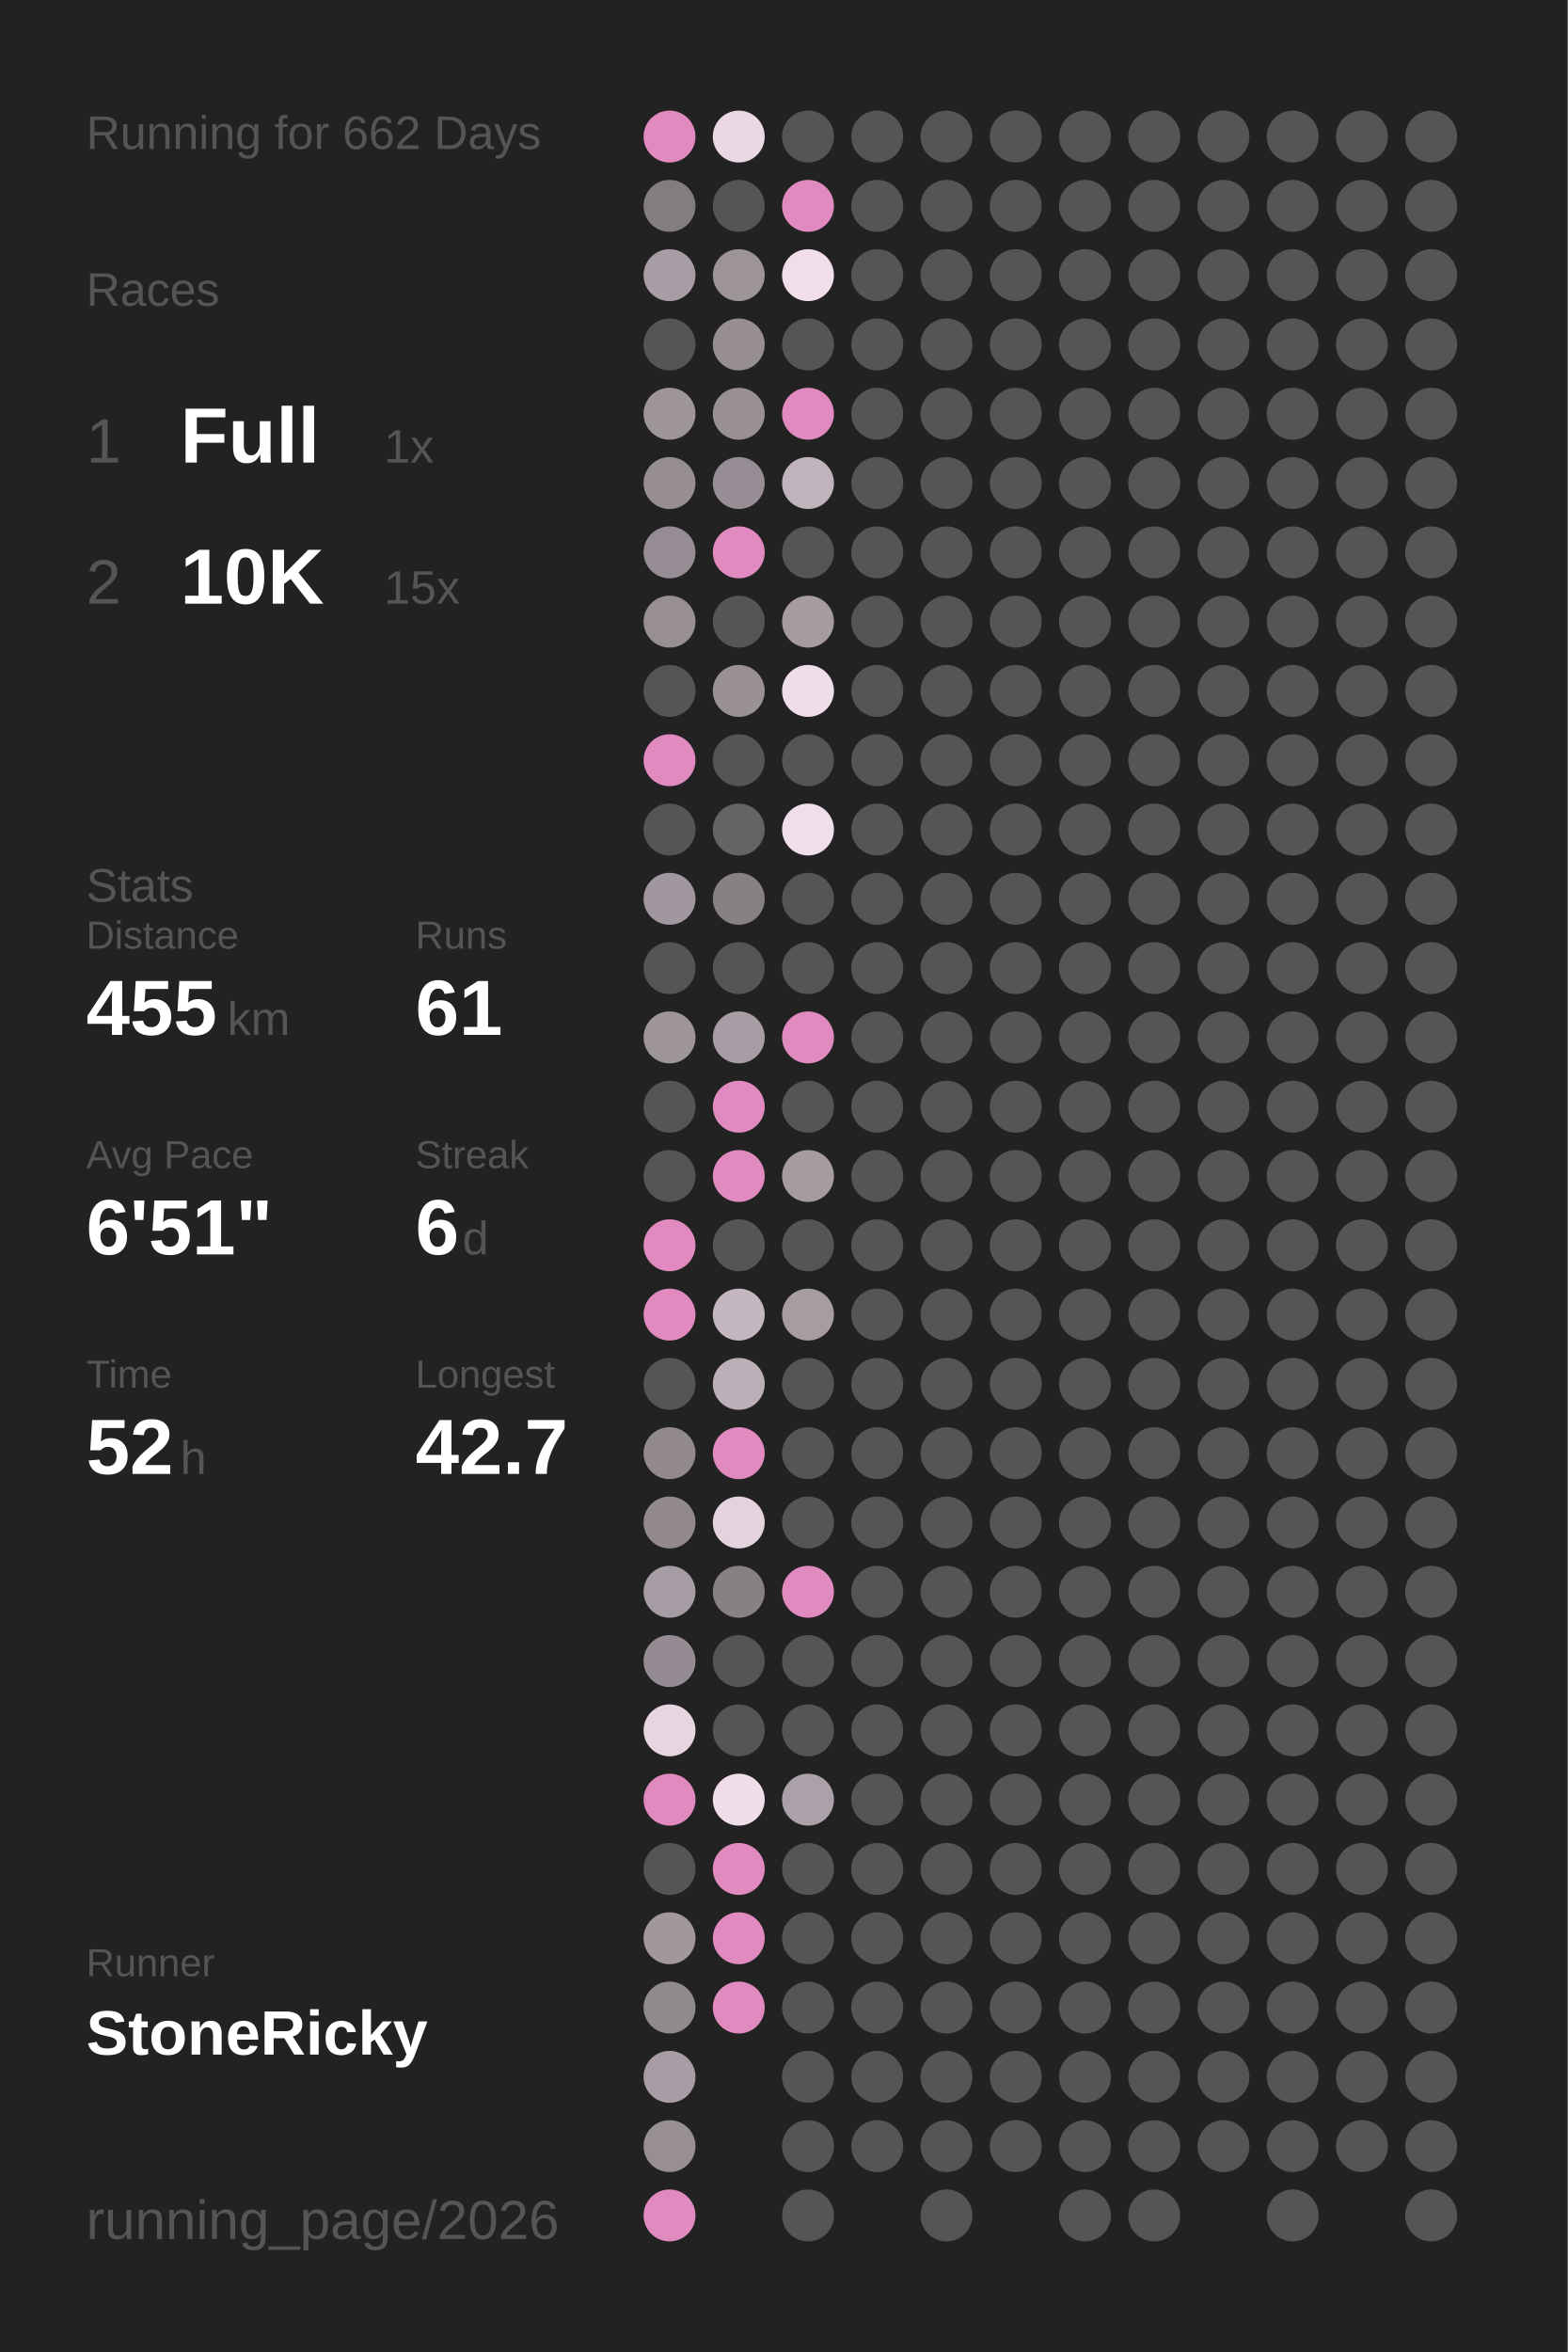
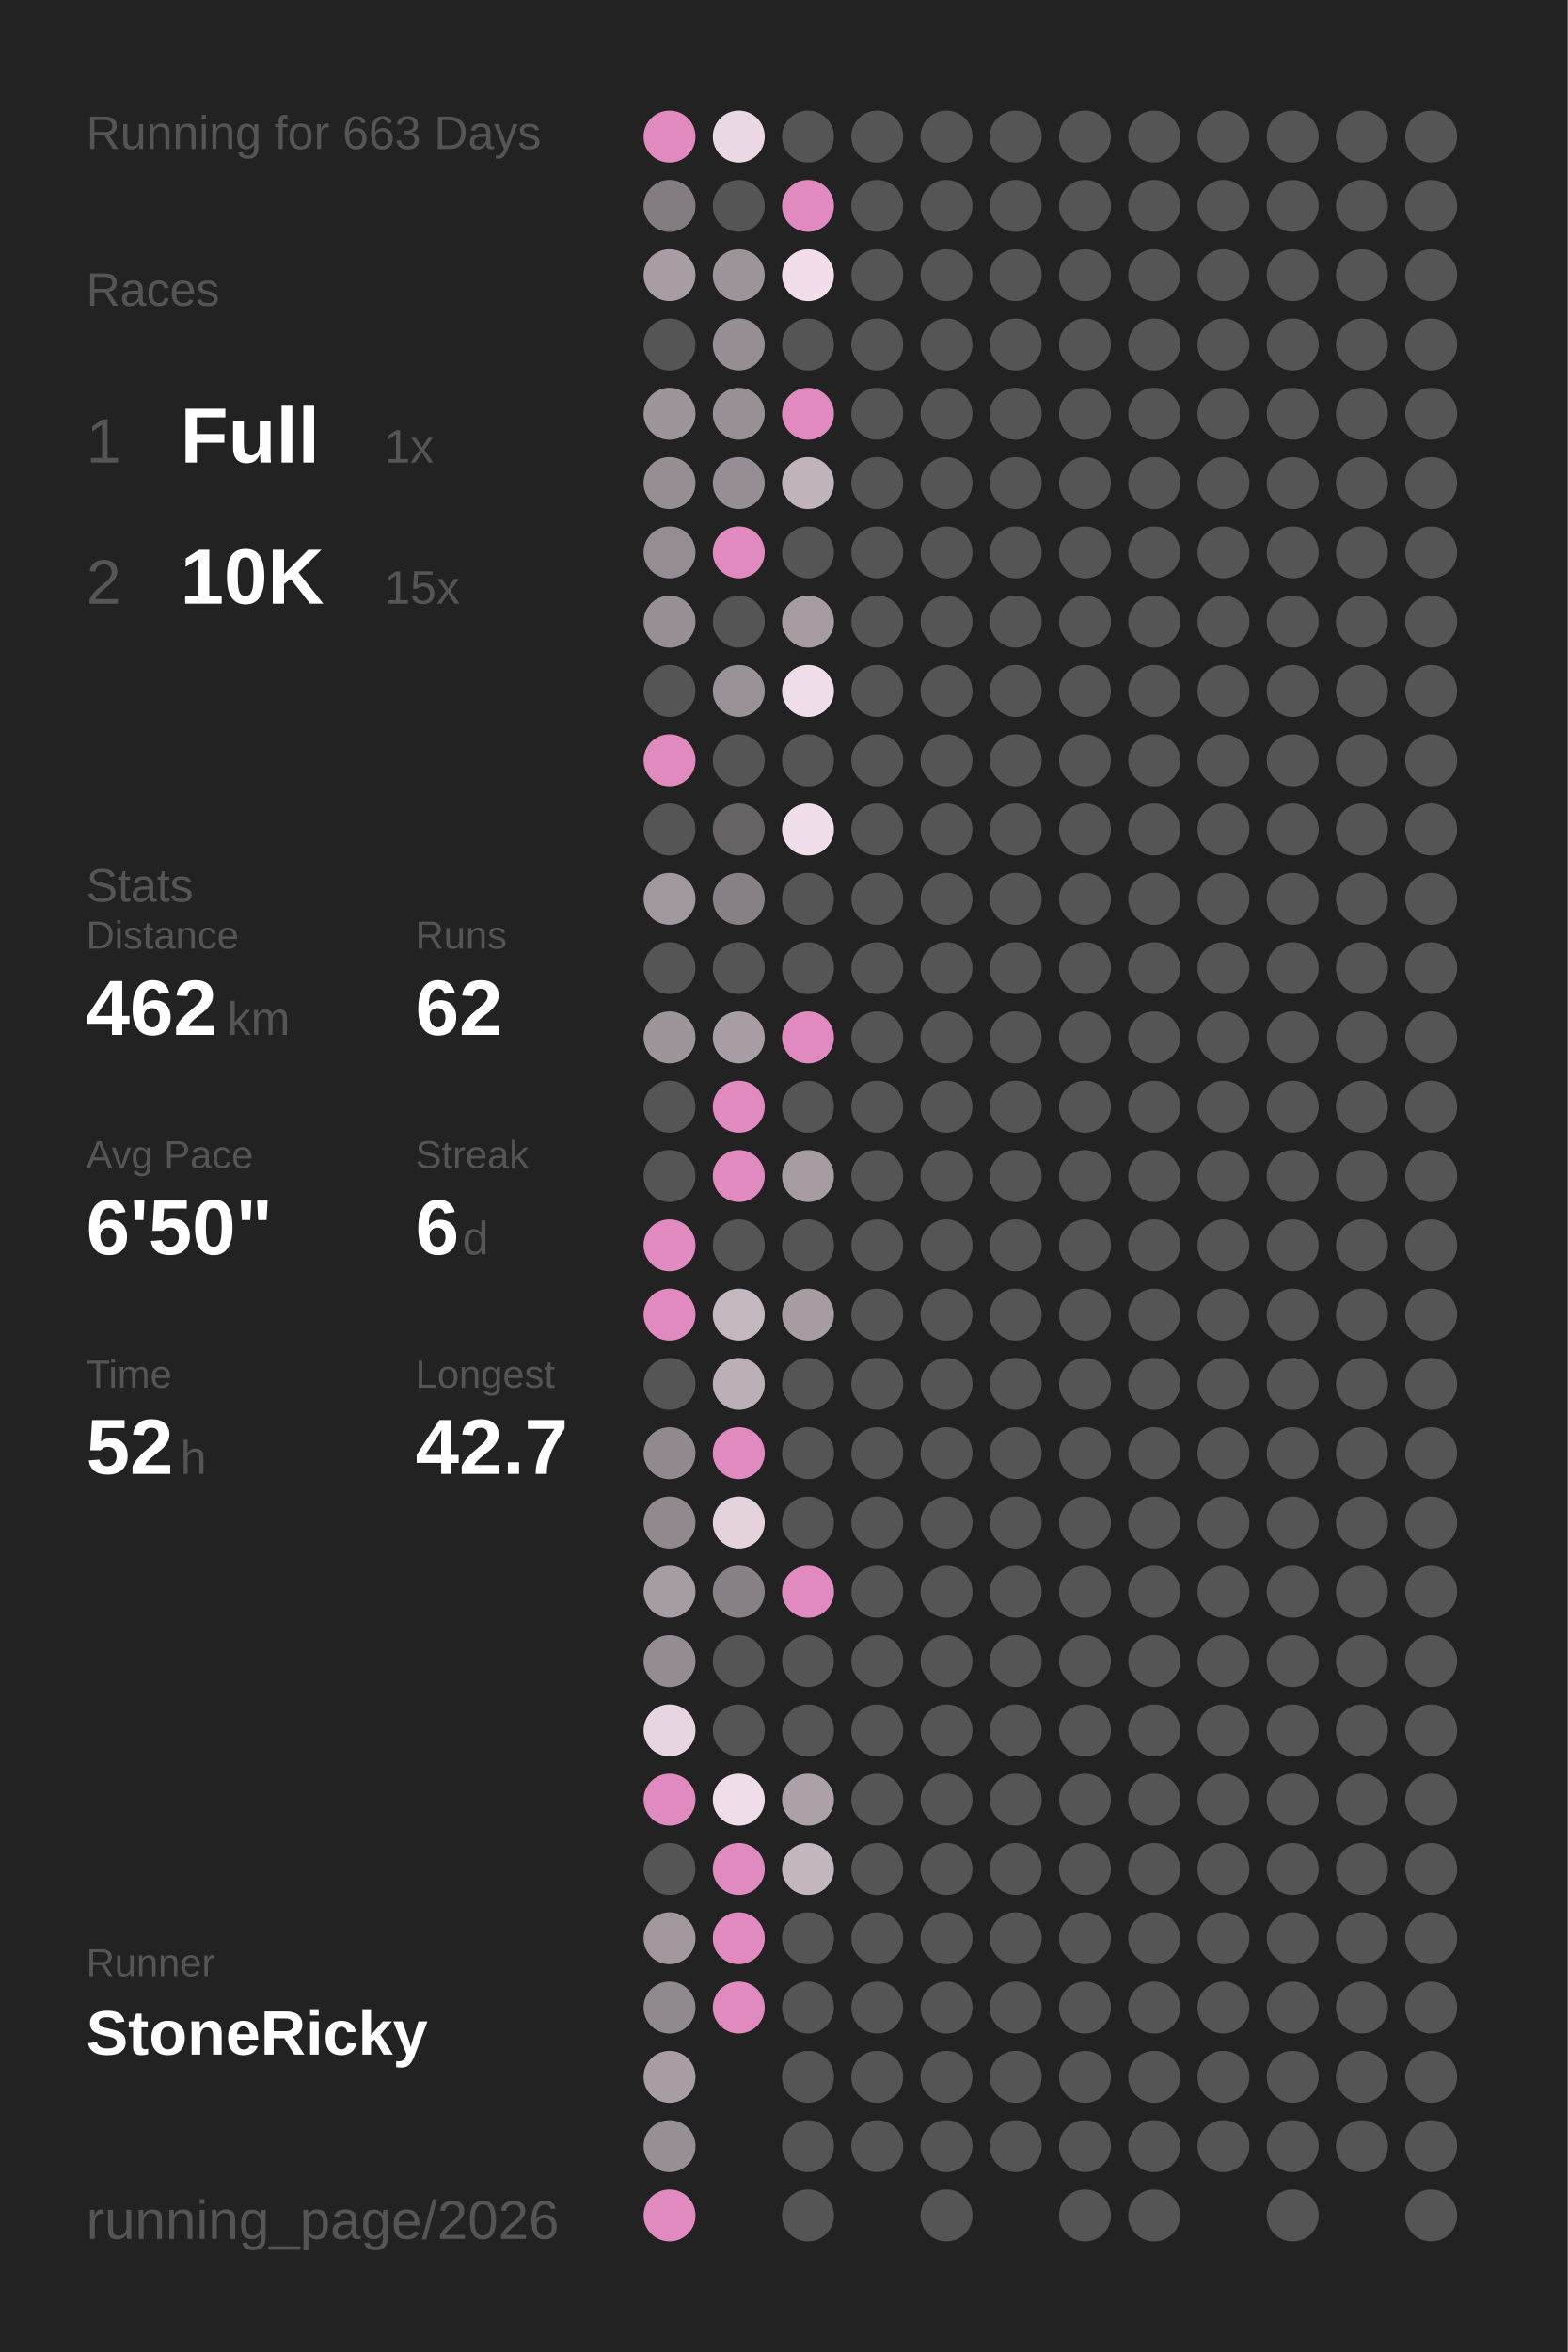
<svg xmlns="http://www.w3.org/2000/svg" baseProfile="full" height="300mm" version="1.1" viewBox="0,0,200,300" width="200mm">
  <defs />
  <rect fill="#222222" height="300" width="200" x="0" y="0" />
-   <text fill="#555555" style="font-size:6px; font-family:Arial;" x="11" y="19">Running for 662 Days</text>
+   <text fill="#555555" style="font-size:6px; font-family:Arial;" x="11" y="19">Running for 663 Days</text>
  <text fill="#555555" style="font-size:6px; font-family:Arial;" x="11" y="39">Races</text>
  <text fill="#555555" style="font-size:8px; font-family:Arial;" x="11" y="59">1</text>
  <text fill="#FFFFFF" style="font-size:10px; font-family:Arial; font-weight:bold;" x="23" y="59">Full</text>
  <text fill="#555555" style="font-size:6px; font-family:Arial;" x="49" y="59">1x</text>
  <text fill="#555555" style="font-size:8px; font-family:Arial;" x="11" y="77">2</text>
  <text fill="#FFFFFF" style="font-size:10px; font-family:Arial; font-weight:bold;" x="23" y="77">10K</text>
  <text fill="#555555" style="font-size:6px; font-family:Arial;" x="49" y="77">15x</text>
  <text fill="#555555" style="font-size:6px; font-family:Arial;" x="11" y="115">Stats</text>
  <text fill="#555555" style="font-size:5px; font-family:Arial;" x="11" y="121">Distance</text>
-   <text fill="#FFFFFF" style="font-size:10px; font-family:Arial; font-weight:bold;" x="11" y="132">455</text>
+   <text fill="#FFFFFF" style="font-size:10px; font-family:Arial; font-weight:bold;" x="11" y="132">462</text>
  <text fill="#555555" style="font-size:6px; font-family:Arial;" x="29" y="132">km</text>
  <text fill="#555555" style="font-size:5px; font-family:Arial;" x="53" y="121">Runs</text>
-   <text fill="#FFFFFF" style="font-size:10px; font-family:Arial; font-weight:bold;" x="53" y="132">61</text>
+   <text fill="#FFFFFF" style="font-size:10px; font-family:Arial; font-weight:bold;" x="53" y="132">62</text>
  <text fill="#555555" style="font-size:5px; font-family:Arial;" x="11" y="149">Avg Pace</text>
-   <text fill="#FFFFFF" style="font-size:10px; font-family:Arial; font-weight:bold;" x="11" y="160">6'51"</text>
+   <text fill="#FFFFFF" style="font-size:10px; font-family:Arial; font-weight:bold;" x="11" y="160">6'50"</text>
  <text fill="#555555" style="font-size:5px; font-family:Arial;" x="53" y="149">Streak</text>
  <text fill="#FFFFFF" style="font-size:10px; font-family:Arial; font-weight:bold;" x="53" y="160">6</text>
  <text fill="#555555" style="font-size:6px; font-family:Arial;" x="59" y="160">d</text>
  <text fill="#555555" style="font-size:5px; font-family:Arial;" x="11" y="177">Time</text>
  <text fill="#FFFFFF" style="font-size:10px; font-family:Arial; font-weight:bold;" x="11" y="188">52</text>
  <text fill="#555555" style="font-size:6px; font-family:Arial;" x="23" y="188">h</text>
  <text fill="#555555" style="font-size:5px; font-family:Arial;" x="53" y="177">Longest</text>
  <text fill="#FFFFFF" style="font-size:10px; font-family:Arial; font-weight:bold;" x="53" y="188">42.7</text>
  <text fill="#555555" style="font-size:5px; font-family:Arial;" x="11" y="252.065">Runner</text>
  <text fill="#FFFFFF" style="font-size:8px; font-family:Arial; font-weight:bold;" x="11" y="262.065">StoneRicky</text>
  <text fill="#555555" style="font-size:7px; font-family:Arial;" x="11" y="285.581">running_page/2026</text>
  <circle cx="85.417" cy="17.419" fill="#E18ABF" r="3.312" />
  <circle cx="85.417" cy="26.258" fill="#837d81" r="3.312" />
  <circle cx="85.417" cy="35.097" fill="#a89da4" r="3.312" />
  <circle cx="85.417" cy="43.935" fill="#555555" r="3.312" />
  <circle cx="85.417" cy="52.774" fill="#9e959b" r="3.312" />
  <circle cx="85.417" cy="61.613" fill="#968e93" r="3.312" />
  <circle cx="85.417" cy="70.452" fill="#958d93" r="3.312" />
  <circle cx="85.417" cy="79.29" fill="#978f94" r="3.312" />
  <circle cx="85.417" cy="88.129" fill="#555555" r="3.312" />
  <circle cx="85.417" cy="96.968" fill="#E18ABF" r="3.312" />
  <circle cx="85.417" cy="105.806" fill="#555555" r="3.312" />
  <circle cx="85.417" cy="114.645" fill="#a1979e" r="3.312" />
  <circle cx="85.417" cy="123.484" fill="#555555" r="3.312" />
  <circle cx="85.417" cy="132.323" fill="#9e959b" r="3.312" />
  <circle cx="85.417" cy="141.161" fill="#555555" r="3.312" />
  <circle cx="85.417" cy="150" fill="#555555" r="3.312" />
  <circle cx="85.417" cy="158.839" fill="#E18ABF" r="3.312" />
  <circle cx="85.417" cy="167.677" fill="#E18ABF" r="3.312" />
  <circle cx="85.417" cy="176.516" fill="#555555" r="3.312" />
  <circle cx="85.417" cy="185.355" fill="#91898e" r="3.312" />
  <circle cx="85.417" cy="194.194" fill="#91898e" r="3.312" />
  <circle cx="85.417" cy="203.032" fill="#a69ca3" r="3.312" />
  <circle cx="85.417" cy="211.871" fill="#948c92" r="3.312" />
  <circle cx="85.417" cy="220.71" fill="#e7d5e1" r="3.312" />
  <circle cx="85.417" cy="229.548" fill="#E18ABF" r="3.312" />
  <circle cx="85.417" cy="238.387" fill="#555555" r="3.312" />
  <circle cx="85.417" cy="247.226" fill="#a1979d" r="3.312" />
  <circle cx="85.417" cy="256.065" fill="#90898e" r="3.312" />
  <circle cx="85.417" cy="264.903" fill="#a89da4" r="3.312" />
  <circle cx="85.417" cy="273.742" fill="#988f95" r="3.312" />
  <circle cx="85.417" cy="282.581" fill="#E18ABF" r="3.312" />
  <circle cx="94.25" cy="17.419" fill="#ebd8e5" r="3.312" />
  <circle cx="94.25" cy="26.258" fill="#555555" r="3.312" />
  <circle cx="94.25" cy="35.097" fill="#9d949a" r="3.312" />
  <circle cx="94.25" cy="43.935" fill="#978e94" r="3.312" />
  <circle cx="94.25" cy="52.774" fill="#999096" r="3.312" />
  <circle cx="94.25" cy="61.613" fill="#968e94" r="3.312" />
  <circle cx="94.25" cy="70.452" fill="#E18ABF" r="3.312" />
  <circle cx="94.25" cy="79.29" fill="#555555" r="3.312" />
  <circle cx="94.25" cy="88.129" fill="#9a9197" r="3.312" />
  <circle cx="94.25" cy="96.968" fill="#555555" r="3.312" />
  <circle cx="94.25" cy="105.806" fill="#656364" r="3.312" />
  <circle cx="94.25" cy="114.645" fill="#878085" r="3.312" />
  <circle cx="94.25" cy="123.484" fill="#555555" r="3.312" />
  <circle cx="94.25" cy="132.323" fill="#a89da4" r="3.312" />
  <circle cx="94.25" cy="141.161" fill="#E18ABF" r="3.312" />
  <circle cx="94.25" cy="150" fill="#E18ABF" r="3.312" />
  <circle cx="94.25" cy="158.839" fill="#555555" r="3.312" />
  <circle cx="94.25" cy="167.677" fill="#c5b7c0" r="3.312" />
  <circle cx="94.25" cy="176.516" fill="#bcafb8" r="3.312" />
  <circle cx="94.25" cy="185.355" fill="#E18ABF" r="3.312" />
  <circle cx="94.25" cy="194.194" fill="#e4d2dd" r="3.312" />
  <circle cx="94.25" cy="203.032" fill="#878085" r="3.312" />
  <circle cx="94.25" cy="211.871" fill="#555555" r="3.312" />
  <circle cx="94.25" cy="220.71" fill="#555555" r="3.312" />
  <circle cx="94.25" cy="229.548" fill="#f0ddea" r="3.312" />
  <circle cx="94.25" cy="238.387" fill="#E18ABF" r="3.312" />
  <circle cx="94.25" cy="247.226" fill="#E18ABF" r="3.312" />
  <circle cx="94.25" cy="256.065" fill="#E18ABF" r="3.312" />
  <circle cx="103.083" cy="17.419" fill="#555555" r="3.312" />
  <circle cx="103.083" cy="26.258" fill="#E18ABF" r="3.312" />
  <circle cx="103.083" cy="35.097" fill="#f1deea" r="3.312" />
  <circle cx="103.083" cy="43.935" fill="#555555" r="3.312" />
  <circle cx="103.083" cy="52.774" fill="#E18ABF" r="3.312" />
  <circle cx="103.083" cy="61.613" fill="#c1b3bc" r="3.312" />
  <circle cx="103.083" cy="70.452" fill="#555555" r="3.312" />
  <circle cx="103.083" cy="79.29" fill="#a59ba1" r="3.312" />
  <circle cx="103.083" cy="88.129" fill="#f0ddea" r="3.312" />
  <circle cx="103.083" cy="96.968" fill="#555555" r="3.312" />
  <circle cx="103.083" cy="105.806" fill="#f1deeb" r="3.312" />
  <circle cx="103.083" cy="114.645" fill="#555555" r="3.312" />
  <circle cx="103.083" cy="123.484" fill="#555555" r="3.312" />
  <circle cx="103.083" cy="132.323" fill="#E18ABF" r="3.312" />
  <circle cx="103.083" cy="141.161" fill="#555555" r="3.312" />
  <circle cx="103.083" cy="150" fill="#a59ba1" r="3.312" />
  <circle cx="103.083" cy="158.839" fill="#555555" r="3.312" />
  <circle cx="103.083" cy="167.677" fill="#a69ca2" r="3.312" />
  <circle cx="103.083" cy="176.516" fill="#555555" r="3.312" />
  <circle cx="103.083" cy="185.355" fill="#555555" r="3.312" />
  <circle cx="103.083" cy="194.194" fill="#555555" r="3.312" />
  <circle cx="103.083" cy="203.032" fill="#E18ABF" r="3.312" />
  <circle cx="103.083" cy="211.871" fill="#555555" r="3.312" />
  <circle cx="103.083" cy="220.71" fill="#555555" r="3.312" />
  <circle cx="103.083" cy="229.548" fill="#aca1a8" r="3.312" />
-   <circle cx="103.083" cy="238.387" fill="#555555" r="3.312" />
+   <circle cx="103.083" cy="238.387" fill="#c4b6bf" r="3.312" />
  <circle cx="103.083" cy="247.226" fill="#555555" r="3.312" />
  <circle cx="103.083" cy="256.065" fill="#555555" r="3.312" />
  <circle cx="103.083" cy="264.903" fill="#555555" r="3.312" />
  <circle cx="103.083" cy="273.742" fill="#555555" r="3.312" />
  <circle cx="103.083" cy="282.581" fill="#555555" r="3.312" />
  <circle cx="111.917" cy="17.419" fill="#555555" r="3.312" />
  <circle cx="111.917" cy="26.258" fill="#555555" r="3.312" />
  <circle cx="111.917" cy="35.097" fill="#555555" r="3.312" />
  <circle cx="111.917" cy="43.935" fill="#555555" r="3.312" />
  <circle cx="111.917" cy="52.774" fill="#555555" r="3.312" />
  <circle cx="111.917" cy="61.613" fill="#555555" r="3.312" />
  <circle cx="111.917" cy="70.452" fill="#555555" r="3.312" />
  <circle cx="111.917" cy="79.29" fill="#555555" r="3.312" />
  <circle cx="111.917" cy="88.129" fill="#555555" r="3.312" />
  <circle cx="111.917" cy="96.968" fill="#555555" r="3.312" />
  <circle cx="111.917" cy="105.806" fill="#555555" r="3.312" />
  <circle cx="111.917" cy="114.645" fill="#555555" r="3.312" />
  <circle cx="111.917" cy="123.484" fill="#555555" r="3.312" />
  <circle cx="111.917" cy="132.323" fill="#555555" r="3.312" />
  <circle cx="111.917" cy="141.161" fill="#555555" r="3.312" />
  <circle cx="111.917" cy="150" fill="#555555" r="3.312" />
  <circle cx="111.917" cy="158.839" fill="#555555" r="3.312" />
  <circle cx="111.917" cy="167.677" fill="#555555" r="3.312" />
  <circle cx="111.917" cy="176.516" fill="#555555" r="3.312" />
  <circle cx="111.917" cy="185.355" fill="#555555" r="3.312" />
  <circle cx="111.917" cy="194.194" fill="#555555" r="3.312" />
  <circle cx="111.917" cy="203.032" fill="#555555" r="3.312" />
  <circle cx="111.917" cy="211.871" fill="#555555" r="3.312" />
  <circle cx="111.917" cy="220.71" fill="#555555" r="3.312" />
  <circle cx="111.917" cy="229.548" fill="#555555" r="3.312" />
  <circle cx="111.917" cy="238.387" fill="#555555" r="3.312" />
  <circle cx="111.917" cy="247.226" fill="#555555" r="3.312" />
  <circle cx="111.917" cy="256.065" fill="#555555" r="3.312" />
  <circle cx="111.917" cy="264.903" fill="#555555" r="3.312" />
  <circle cx="111.917" cy="273.742" fill="#555555" r="3.312" />
  <circle cx="120.75" cy="17.419" fill="#555555" r="3.312" />
  <circle cx="120.75" cy="26.258" fill="#555555" r="3.312" />
  <circle cx="120.75" cy="35.097" fill="#555555" r="3.312" />
  <circle cx="120.75" cy="43.935" fill="#555555" r="3.312" />
  <circle cx="120.75" cy="52.774" fill="#555555" r="3.312" />
  <circle cx="120.75" cy="61.613" fill="#555555" r="3.312" />
  <circle cx="120.75" cy="70.452" fill="#555555" r="3.312" />
  <circle cx="120.75" cy="79.29" fill="#555555" r="3.312" />
  <circle cx="120.75" cy="88.129" fill="#555555" r="3.312" />
  <circle cx="120.75" cy="96.968" fill="#555555" r="3.312" />
  <circle cx="120.75" cy="105.806" fill="#555555" r="3.312" />
  <circle cx="120.75" cy="114.645" fill="#555555" r="3.312" />
  <circle cx="120.75" cy="123.484" fill="#555555" r="3.312" />
  <circle cx="120.75" cy="132.323" fill="#555555" r="3.312" />
  <circle cx="120.75" cy="141.161" fill="#555555" r="3.312" />
  <circle cx="120.75" cy="150" fill="#555555" r="3.312" />
  <circle cx="120.75" cy="158.839" fill="#555555" r="3.312" />
  <circle cx="120.75" cy="167.677" fill="#555555" r="3.312" />
  <circle cx="120.75" cy="176.516" fill="#555555" r="3.312" />
  <circle cx="120.75" cy="185.355" fill="#555555" r="3.312" />
  <circle cx="120.75" cy="194.194" fill="#555555" r="3.312" />
  <circle cx="120.75" cy="203.032" fill="#555555" r="3.312" />
  <circle cx="120.75" cy="211.871" fill="#555555" r="3.312" />
  <circle cx="120.75" cy="220.71" fill="#555555" r="3.312" />
  <circle cx="120.75" cy="229.548" fill="#555555" r="3.312" />
  <circle cx="120.75" cy="238.387" fill="#555555" r="3.312" />
  <circle cx="120.75" cy="247.226" fill="#555555" r="3.312" />
  <circle cx="120.75" cy="256.065" fill="#555555" r="3.312" />
  <circle cx="120.75" cy="264.903" fill="#555555" r="3.312" />
  <circle cx="120.75" cy="273.742" fill="#555555" r="3.312" />
  <circle cx="120.75" cy="282.581" fill="#555555" r="3.312" />
  <circle cx="129.583" cy="17.419" fill="#555555" r="3.312" />
  <circle cx="129.583" cy="26.258" fill="#555555" r="3.312" />
  <circle cx="129.583" cy="35.097" fill="#555555" r="3.312" />
  <circle cx="129.583" cy="43.935" fill="#555555" r="3.312" />
  <circle cx="129.583" cy="52.774" fill="#555555" r="3.312" />
  <circle cx="129.583" cy="61.613" fill="#555555" r="3.312" />
  <circle cx="129.583" cy="70.452" fill="#555555" r="3.312" />
  <circle cx="129.583" cy="79.29" fill="#555555" r="3.312" />
  <circle cx="129.583" cy="88.129" fill="#555555" r="3.312" />
  <circle cx="129.583" cy="96.968" fill="#555555" r="3.312" />
  <circle cx="129.583" cy="105.806" fill="#555555" r="3.312" />
  <circle cx="129.583" cy="114.645" fill="#555555" r="3.312" />
  <circle cx="129.583" cy="123.484" fill="#555555" r="3.312" />
  <circle cx="129.583" cy="132.323" fill="#555555" r="3.312" />
  <circle cx="129.583" cy="141.161" fill="#555555" r="3.312" />
  <circle cx="129.583" cy="150" fill="#555555" r="3.312" />
  <circle cx="129.583" cy="158.839" fill="#555555" r="3.312" />
  <circle cx="129.583" cy="167.677" fill="#555555" r="3.312" />
  <circle cx="129.583" cy="176.516" fill="#555555" r="3.312" />
  <circle cx="129.583" cy="185.355" fill="#555555" r="3.312" />
  <circle cx="129.583" cy="194.194" fill="#555555" r="3.312" />
  <circle cx="129.583" cy="203.032" fill="#555555" r="3.312" />
  <circle cx="129.583" cy="211.871" fill="#555555" r="3.312" />
  <circle cx="129.583" cy="220.71" fill="#555555" r="3.312" />
  <circle cx="129.583" cy="229.548" fill="#555555" r="3.312" />
  <circle cx="129.583" cy="238.387" fill="#555555" r="3.312" />
  <circle cx="129.583" cy="247.226" fill="#555555" r="3.312" />
  <circle cx="129.583" cy="256.065" fill="#555555" r="3.312" />
  <circle cx="129.583" cy="264.903" fill="#555555" r="3.312" />
  <circle cx="129.583" cy="273.742" fill="#555555" r="3.312" />
  <circle cx="138.417" cy="17.419" fill="#555555" r="3.312" />
  <circle cx="138.417" cy="26.258" fill="#555555" r="3.312" />
  <circle cx="138.417" cy="35.097" fill="#555555" r="3.312" />
  <circle cx="138.417" cy="43.935" fill="#555555" r="3.312" />
  <circle cx="138.417" cy="52.774" fill="#555555" r="3.312" />
  <circle cx="138.417" cy="61.613" fill="#555555" r="3.312" />
  <circle cx="138.417" cy="70.452" fill="#555555" r="3.312" />
  <circle cx="138.417" cy="79.29" fill="#555555" r="3.312" />
  <circle cx="138.417" cy="88.129" fill="#555555" r="3.312" />
  <circle cx="138.417" cy="96.968" fill="#555555" r="3.312" />
  <circle cx="138.417" cy="105.806" fill="#555555" r="3.312" />
  <circle cx="138.417" cy="114.645" fill="#555555" r="3.312" />
  <circle cx="138.417" cy="123.484" fill="#555555" r="3.312" />
  <circle cx="138.417" cy="132.323" fill="#555555" r="3.312" />
  <circle cx="138.417" cy="141.161" fill="#555555" r="3.312" />
  <circle cx="138.417" cy="150" fill="#555555" r="3.312" />
  <circle cx="138.417" cy="158.839" fill="#555555" r="3.312" />
  <circle cx="138.417" cy="167.677" fill="#555555" r="3.312" />
  <circle cx="138.417" cy="176.516" fill="#555555" r="3.312" />
  <circle cx="138.417" cy="185.355" fill="#555555" r="3.312" />
  <circle cx="138.417" cy="194.194" fill="#555555" r="3.312" />
  <circle cx="138.417" cy="203.032" fill="#555555" r="3.312" />
  <circle cx="138.417" cy="211.871" fill="#555555" r="3.312" />
  <circle cx="138.417" cy="220.71" fill="#555555" r="3.312" />
  <circle cx="138.417" cy="229.548" fill="#555555" r="3.312" />
  <circle cx="138.417" cy="238.387" fill="#555555" r="3.312" />
  <circle cx="138.417" cy="247.226" fill="#555555" r="3.312" />
  <circle cx="138.417" cy="256.065" fill="#555555" r="3.312" />
  <circle cx="138.417" cy="264.903" fill="#555555" r="3.312" />
  <circle cx="138.417" cy="273.742" fill="#555555" r="3.312" />
  <circle cx="138.417" cy="282.581" fill="#555555" r="3.312" />
  <circle cx="147.25" cy="17.419" fill="#555555" r="3.312" />
  <circle cx="147.25" cy="26.258" fill="#555555" r="3.312" />
  <circle cx="147.25" cy="35.097" fill="#555555" r="3.312" />
  <circle cx="147.25" cy="43.935" fill="#555555" r="3.312" />
  <circle cx="147.25" cy="52.774" fill="#555555" r="3.312" />
  <circle cx="147.25" cy="61.613" fill="#555555" r="3.312" />
  <circle cx="147.25" cy="70.452" fill="#555555" r="3.312" />
  <circle cx="147.25" cy="79.29" fill="#555555" r="3.312" />
  <circle cx="147.25" cy="88.129" fill="#555555" r="3.312" />
  <circle cx="147.25" cy="96.968" fill="#555555" r="3.312" />
  <circle cx="147.25" cy="105.806" fill="#555555" r="3.312" />
  <circle cx="147.25" cy="114.645" fill="#555555" r="3.312" />
  <circle cx="147.25" cy="123.484" fill="#555555" r="3.312" />
  <circle cx="147.25" cy="132.323" fill="#555555" r="3.312" />
  <circle cx="147.25" cy="141.161" fill="#555555" r="3.312" />
  <circle cx="147.25" cy="150" fill="#555555" r="3.312" />
  <circle cx="147.25" cy="158.839" fill="#555555" r="3.312" />
  <circle cx="147.25" cy="167.677" fill="#555555" r="3.312" />
  <circle cx="147.25" cy="176.516" fill="#555555" r="3.312" />
  <circle cx="147.25" cy="185.355" fill="#555555" r="3.312" />
  <circle cx="147.25" cy="194.194" fill="#555555" r="3.312" />
  <circle cx="147.25" cy="203.032" fill="#555555" r="3.312" />
  <circle cx="147.25" cy="211.871" fill="#555555" r="3.312" />
  <circle cx="147.25" cy="220.71" fill="#555555" r="3.312" />
  <circle cx="147.25" cy="229.548" fill="#555555" r="3.312" />
  <circle cx="147.25" cy="238.387" fill="#555555" r="3.312" />
  <circle cx="147.25" cy="247.226" fill="#555555" r="3.312" />
  <circle cx="147.25" cy="256.065" fill="#555555" r="3.312" />
  <circle cx="147.25" cy="264.903" fill="#555555" r="3.312" />
  <circle cx="147.25" cy="273.742" fill="#555555" r="3.312" />
  <circle cx="147.25" cy="282.581" fill="#555555" r="3.312" />
  <circle cx="156.083" cy="17.419" fill="#555555" r="3.312" />
  <circle cx="156.083" cy="26.258" fill="#555555" r="3.312" />
  <circle cx="156.083" cy="35.097" fill="#555555" r="3.312" />
  <circle cx="156.083" cy="43.935" fill="#555555" r="3.312" />
  <circle cx="156.083" cy="52.774" fill="#555555" r="3.312" />
  <circle cx="156.083" cy="61.613" fill="#555555" r="3.312" />
  <circle cx="156.083" cy="70.452" fill="#555555" r="3.312" />
  <circle cx="156.083" cy="79.29" fill="#555555" r="3.312" />
  <circle cx="156.083" cy="88.129" fill="#555555" r="3.312" />
  <circle cx="156.083" cy="96.968" fill="#555555" r="3.312" />
  <circle cx="156.083" cy="105.806" fill="#555555" r="3.312" />
  <circle cx="156.083" cy="114.645" fill="#555555" r="3.312" />
  <circle cx="156.083" cy="123.484" fill="#555555" r="3.312" />
  <circle cx="156.083" cy="132.323" fill="#555555" r="3.312" />
  <circle cx="156.083" cy="141.161" fill="#555555" r="3.312" />
  <circle cx="156.083" cy="150" fill="#555555" r="3.312" />
  <circle cx="156.083" cy="158.839" fill="#555555" r="3.312" />
  <circle cx="156.083" cy="167.677" fill="#555555" r="3.312" />
  <circle cx="156.083" cy="176.516" fill="#555555" r="3.312" />
  <circle cx="156.083" cy="185.355" fill="#555555" r="3.312" />
  <circle cx="156.083" cy="194.194" fill="#555555" r="3.312" />
  <circle cx="156.083" cy="203.032" fill="#555555" r="3.312" />
  <circle cx="156.083" cy="211.871" fill="#555555" r="3.312" />
  <circle cx="156.083" cy="220.71" fill="#555555" r="3.312" />
  <circle cx="156.083" cy="229.548" fill="#555555" r="3.312" />
  <circle cx="156.083" cy="238.387" fill="#555555" r="3.312" />
  <circle cx="156.083" cy="247.226" fill="#555555" r="3.312" />
  <circle cx="156.083" cy="256.065" fill="#555555" r="3.312" />
  <circle cx="156.083" cy="264.903" fill="#555555" r="3.312" />
  <circle cx="156.083" cy="273.742" fill="#555555" r="3.312" />
  <circle cx="164.917" cy="17.419" fill="#555555" r="3.312" />
  <circle cx="164.917" cy="26.258" fill="#555555" r="3.312" />
  <circle cx="164.917" cy="35.097" fill="#555555" r="3.312" />
  <circle cx="164.917" cy="43.935" fill="#555555" r="3.312" />
  <circle cx="164.917" cy="52.774" fill="#555555" r="3.312" />
  <circle cx="164.917" cy="61.613" fill="#555555" r="3.312" />
  <circle cx="164.917" cy="70.452" fill="#555555" r="3.312" />
  <circle cx="164.917" cy="79.29" fill="#555555" r="3.312" />
  <circle cx="164.917" cy="88.129" fill="#555555" r="3.312" />
  <circle cx="164.917" cy="96.968" fill="#555555" r="3.312" />
  <circle cx="164.917" cy="105.806" fill="#555555" r="3.312" />
  <circle cx="164.917" cy="114.645" fill="#555555" r="3.312" />
  <circle cx="164.917" cy="123.484" fill="#555555" r="3.312" />
  <circle cx="164.917" cy="132.323" fill="#555555" r="3.312" />
  <circle cx="164.917" cy="141.161" fill="#555555" r="3.312" />
  <circle cx="164.917" cy="150" fill="#555555" r="3.312" />
  <circle cx="164.917" cy="158.839" fill="#555555" r="3.312" />
  <circle cx="164.917" cy="167.677" fill="#555555" r="3.312" />
  <circle cx="164.917" cy="176.516" fill="#555555" r="3.312" />
  <circle cx="164.917" cy="185.355" fill="#555555" r="3.312" />
  <circle cx="164.917" cy="194.194" fill="#555555" r="3.312" />
  <circle cx="164.917" cy="203.032" fill="#555555" r="3.312" />
  <circle cx="164.917" cy="211.871" fill="#555555" r="3.312" />
  <circle cx="164.917" cy="220.71" fill="#555555" r="3.312" />
  <circle cx="164.917" cy="229.548" fill="#555555" r="3.312" />
  <circle cx="164.917" cy="238.387" fill="#555555" r="3.312" />
  <circle cx="164.917" cy="247.226" fill="#555555" r="3.312" />
  <circle cx="164.917" cy="256.065" fill="#555555" r="3.312" />
  <circle cx="164.917" cy="264.903" fill="#555555" r="3.312" />
  <circle cx="164.917" cy="273.742" fill="#555555" r="3.312" />
  <circle cx="164.917" cy="282.581" fill="#555555" r="3.312" />
  <circle cx="173.75" cy="17.419" fill="#555555" r="3.312" />
  <circle cx="173.75" cy="26.258" fill="#555555" r="3.312" />
  <circle cx="173.75" cy="35.097" fill="#555555" r="3.312" />
  <circle cx="173.75" cy="43.935" fill="#555555" r="3.312" />
  <circle cx="173.75" cy="52.774" fill="#555555" r="3.312" />
  <circle cx="173.75" cy="61.613" fill="#555555" r="3.312" />
  <circle cx="173.75" cy="70.452" fill="#555555" r="3.312" />
  <circle cx="173.75" cy="79.29" fill="#555555" r="3.312" />
  <circle cx="173.75" cy="88.129" fill="#555555" r="3.312" />
  <circle cx="173.75" cy="96.968" fill="#555555" r="3.312" />
  <circle cx="173.75" cy="105.806" fill="#555555" r="3.312" />
  <circle cx="173.75" cy="114.645" fill="#555555" r="3.312" />
  <circle cx="173.75" cy="123.484" fill="#555555" r="3.312" />
  <circle cx="173.75" cy="132.323" fill="#555555" r="3.312" />
  <circle cx="173.75" cy="141.161" fill="#555555" r="3.312" />
  <circle cx="173.75" cy="150" fill="#555555" r="3.312" />
  <circle cx="173.75" cy="158.839" fill="#555555" r="3.312" />
  <circle cx="173.75" cy="167.677" fill="#555555" r="3.312" />
  <circle cx="173.75" cy="176.516" fill="#555555" r="3.312" />
  <circle cx="173.75" cy="185.355" fill="#555555" r="3.312" />
  <circle cx="173.75" cy="194.194" fill="#555555" r="3.312" />
  <circle cx="173.75" cy="203.032" fill="#555555" r="3.312" />
  <circle cx="173.75" cy="211.871" fill="#555555" r="3.312" />
  <circle cx="173.75" cy="220.71" fill="#555555" r="3.312" />
  <circle cx="173.75" cy="229.548" fill="#555555" r="3.312" />
  <circle cx="173.75" cy="238.387" fill="#555555" r="3.312" />
  <circle cx="173.75" cy="247.226" fill="#555555" r="3.312" />
  <circle cx="173.75" cy="256.065" fill="#555555" r="3.312" />
  <circle cx="173.75" cy="264.903" fill="#555555" r="3.312" />
  <circle cx="173.75" cy="273.742" fill="#555555" r="3.312" />
  <circle cx="182.583" cy="17.419" fill="#555555" r="3.312" />
  <circle cx="182.583" cy="26.258" fill="#555555" r="3.312" />
  <circle cx="182.583" cy="35.097" fill="#555555" r="3.312" />
  <circle cx="182.583" cy="43.935" fill="#555555" r="3.312" />
  <circle cx="182.583" cy="52.774" fill="#555555" r="3.312" />
  <circle cx="182.583" cy="61.613" fill="#555555" r="3.312" />
  <circle cx="182.583" cy="70.452" fill="#555555" r="3.312" />
  <circle cx="182.583" cy="79.29" fill="#555555" r="3.312" />
  <circle cx="182.583" cy="88.129" fill="#555555" r="3.312" />
  <circle cx="182.583" cy="96.968" fill="#555555" r="3.312" />
  <circle cx="182.583" cy="105.806" fill="#555555" r="3.312" />
  <circle cx="182.583" cy="114.645" fill="#555555" r="3.312" />
  <circle cx="182.583" cy="123.484" fill="#555555" r="3.312" />
  <circle cx="182.583" cy="132.323" fill="#555555" r="3.312" />
  <circle cx="182.583" cy="141.161" fill="#555555" r="3.312" />
  <circle cx="182.583" cy="150" fill="#555555" r="3.312" />
  <circle cx="182.583" cy="158.839" fill="#555555" r="3.312" />
  <circle cx="182.583" cy="167.677" fill="#555555" r="3.312" />
  <circle cx="182.583" cy="176.516" fill="#555555" r="3.312" />
  <circle cx="182.583" cy="185.355" fill="#555555" r="3.312" />
  <circle cx="182.583" cy="194.194" fill="#555555" r="3.312" />
  <circle cx="182.583" cy="203.032" fill="#555555" r="3.312" />
  <circle cx="182.583" cy="211.871" fill="#555555" r="3.312" />
  <circle cx="182.583" cy="220.71" fill="#555555" r="3.312" />
  <circle cx="182.583" cy="229.548" fill="#555555" r="3.312" />
  <circle cx="182.583" cy="238.387" fill="#555555" r="3.312" />
  <circle cx="182.583" cy="247.226" fill="#555555" r="3.312" />
  <circle cx="182.583" cy="256.065" fill="#555555" r="3.312" />
  <circle cx="182.583" cy="264.903" fill="#555555" r="3.312" />
  <circle cx="182.583" cy="273.742" fill="#555555" r="3.312" />
  <circle cx="182.583" cy="282.581" fill="#555555" r="3.312" />
</svg>
